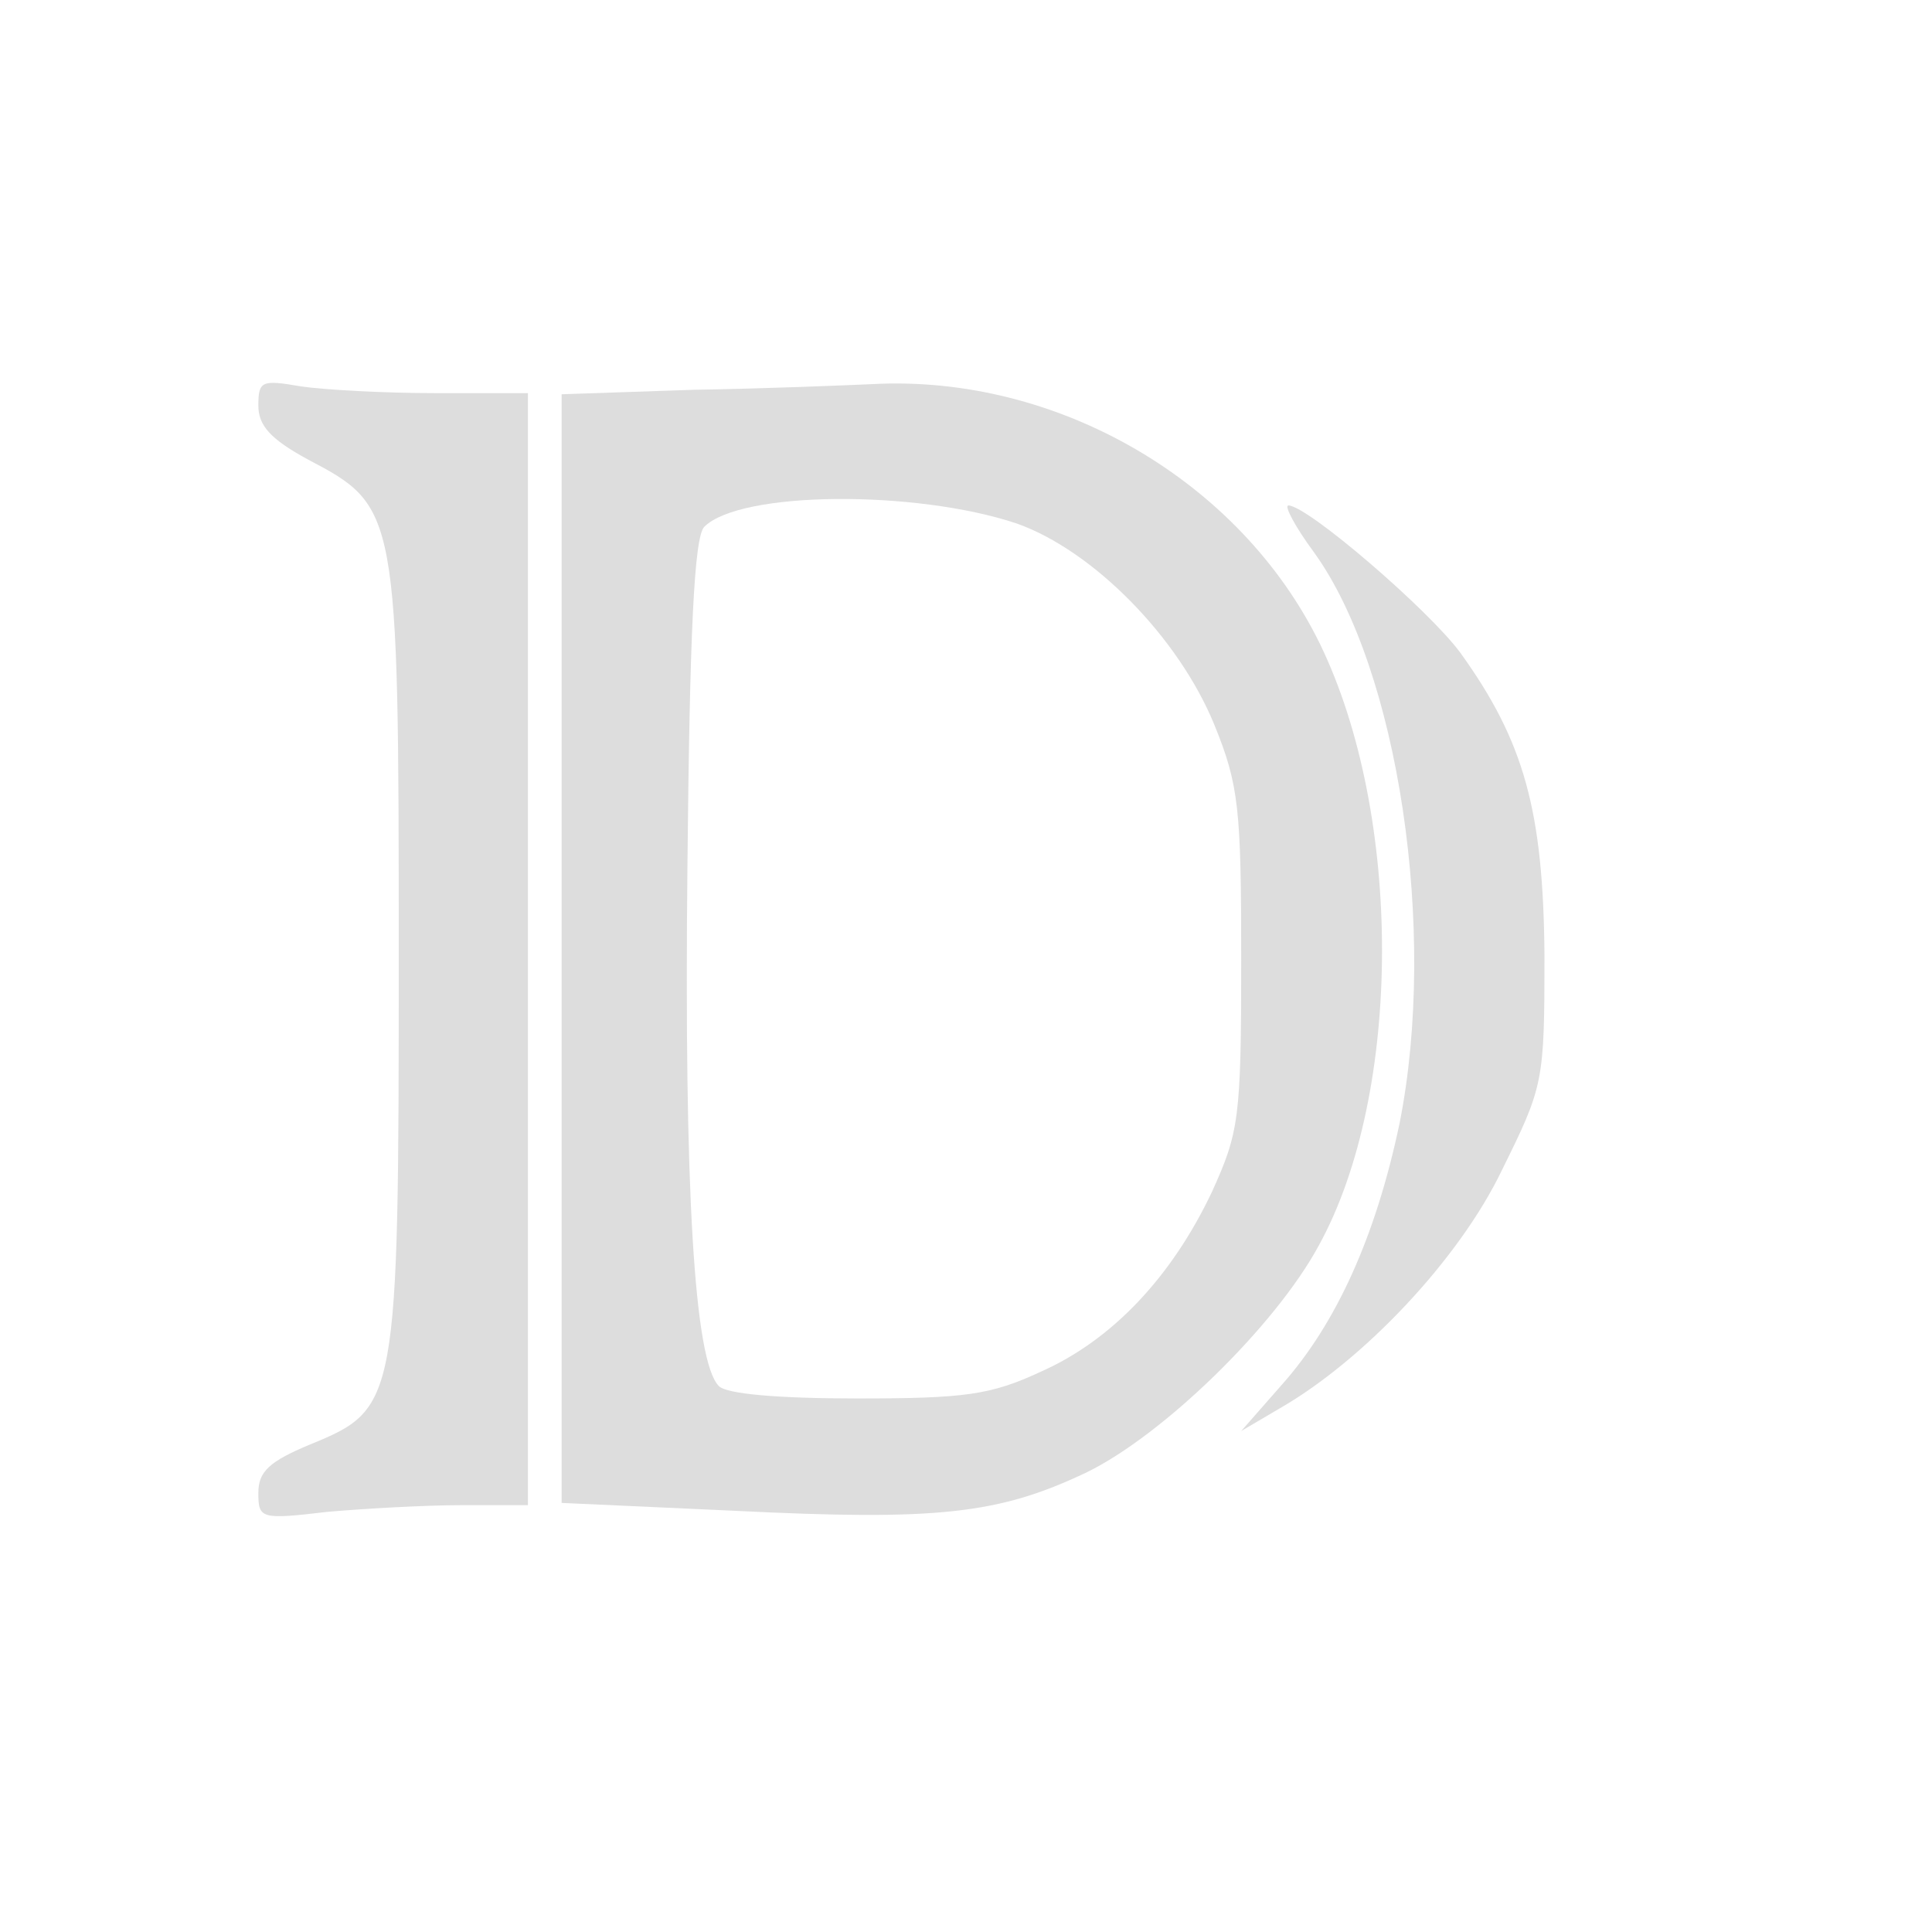
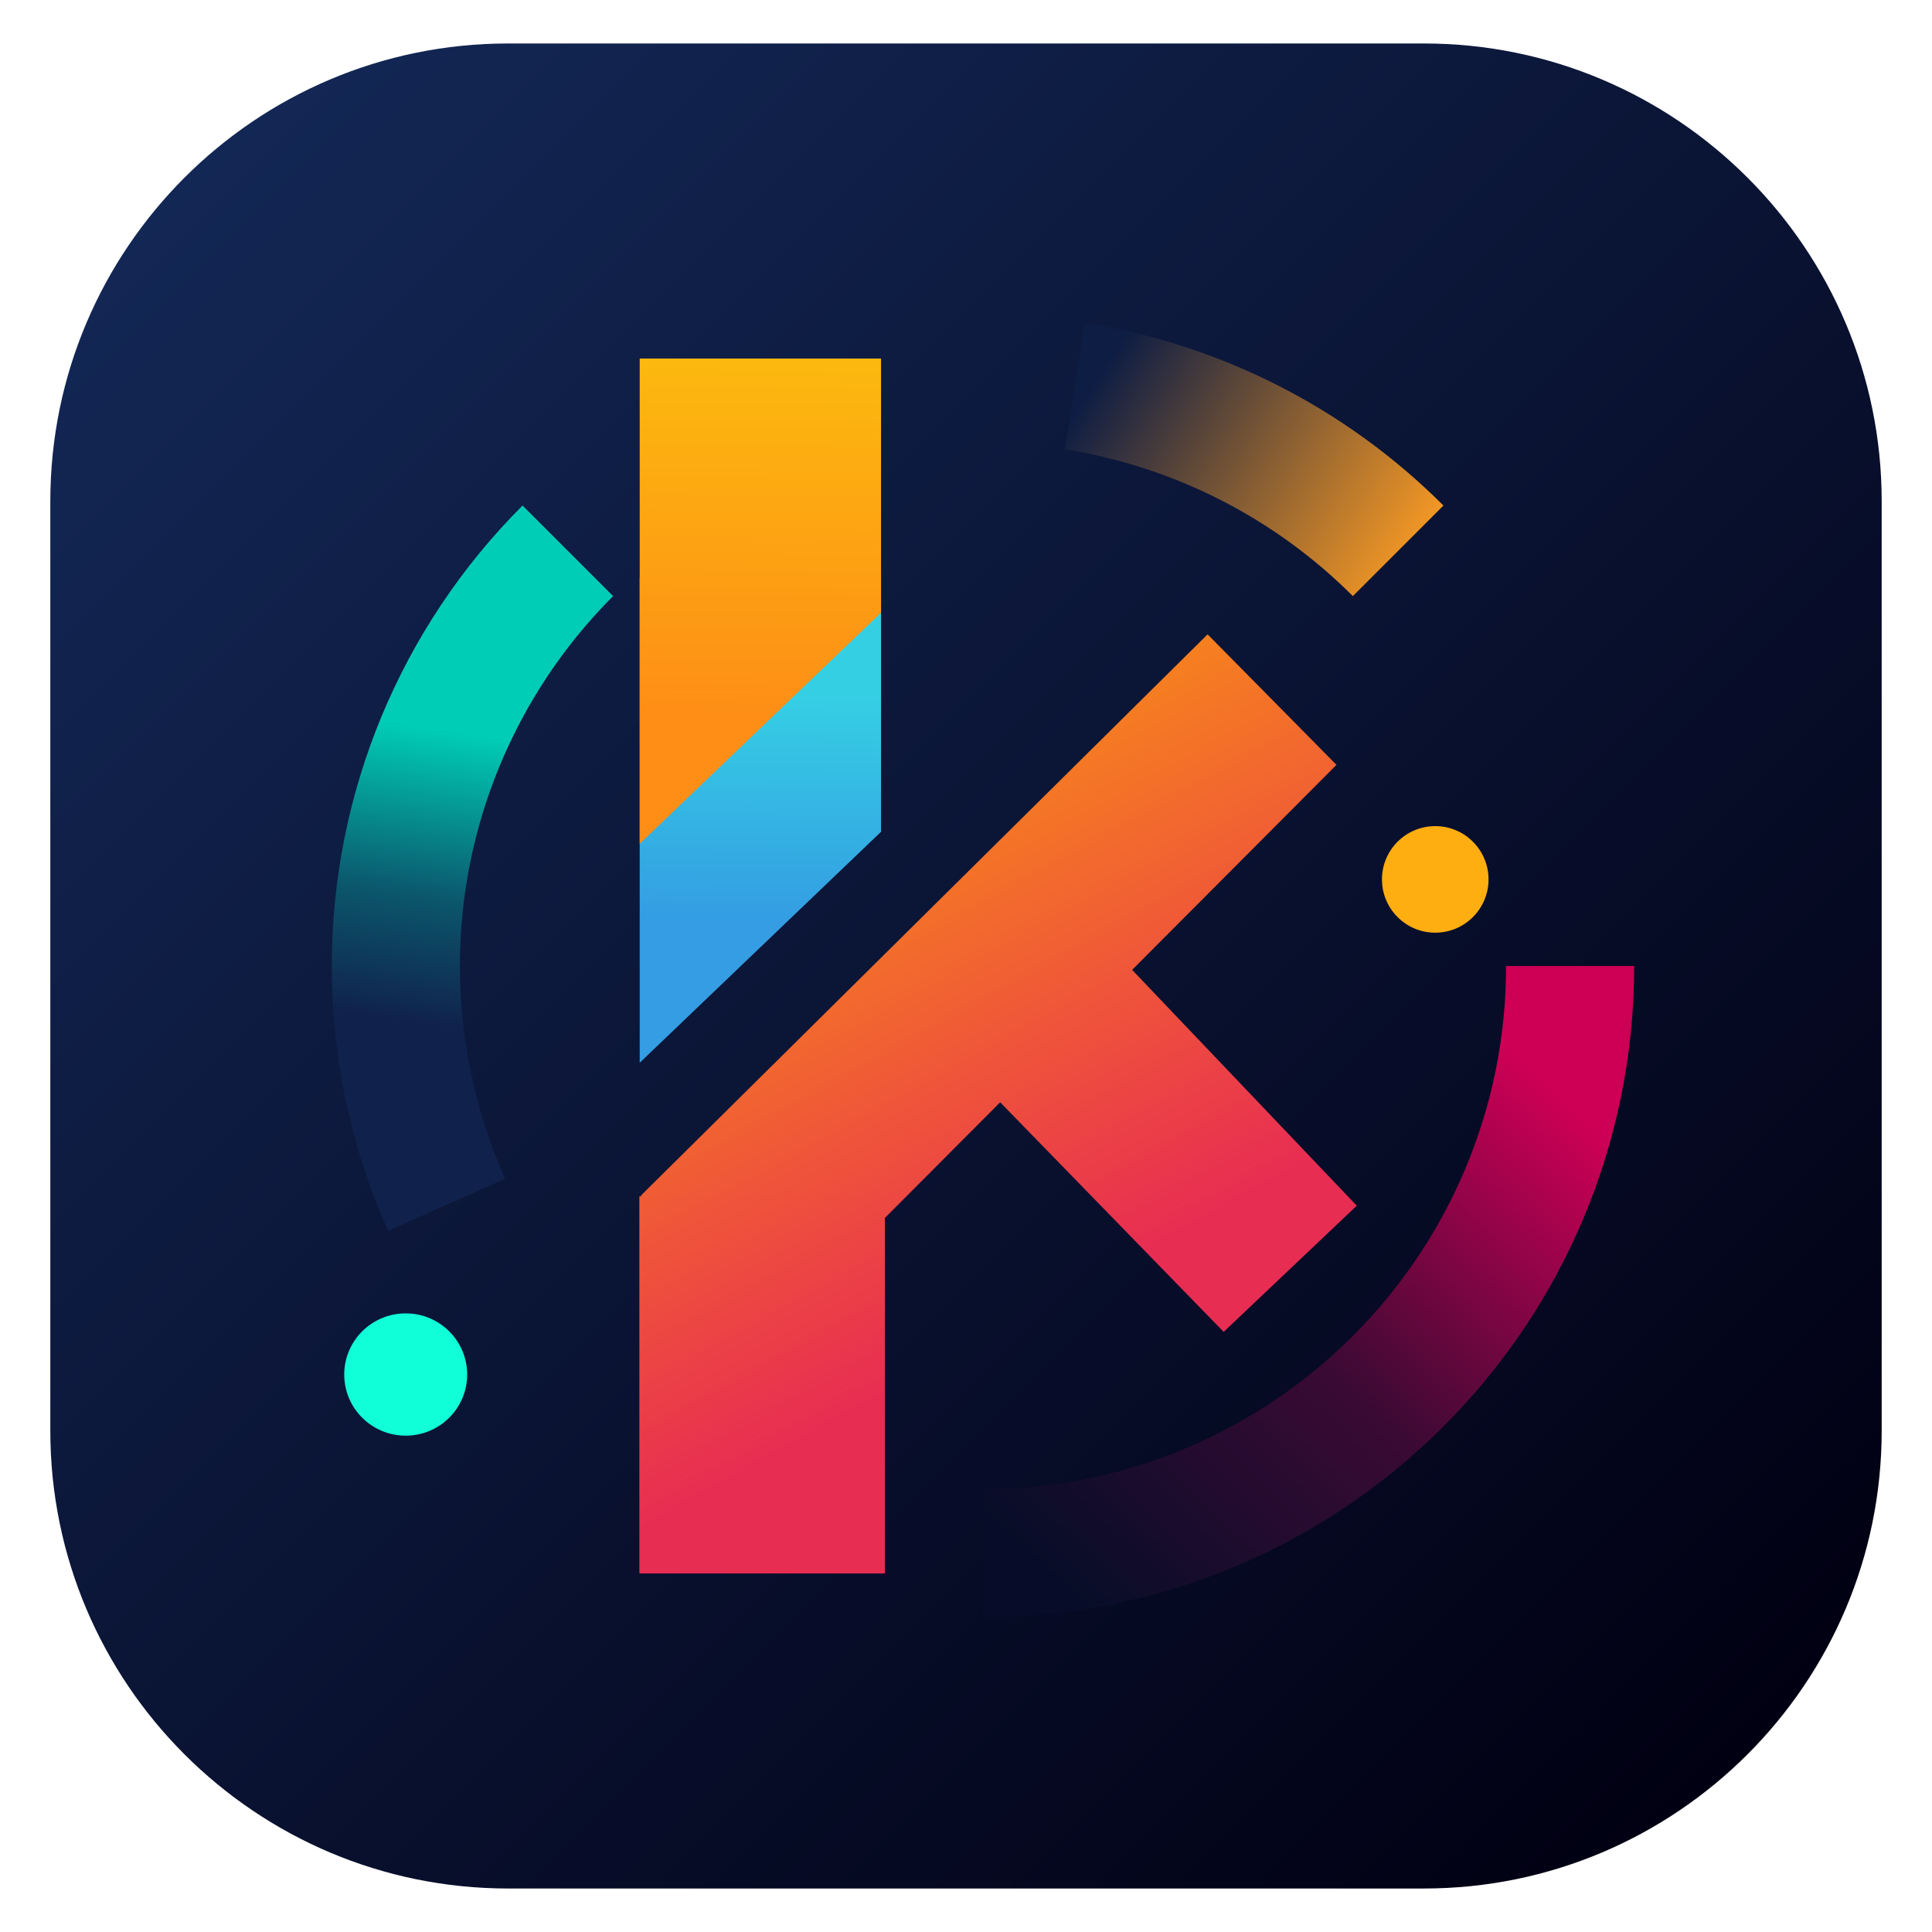
- <svg xmlns="http://www.w3.org/2000/svg" version="1.0" width="38pt" height="38pt" viewBox="0 0 172 172" preserveAspectRatio="xMidYMid meet">
-   <g transform="translate(0,172) scale(0.1,-0.1)" fill="#dddddd" stroke="none">
-     <path d="M230 1359 c0 -18 11 -30 44 -48 80 -42 81 -45 81 -441 0 -400 -1 -404 -79 -436 -36 -15 -46 -24 -46 -43 0 -23 2 -24 61 -17 34 3 88 6 120 6 l59 0 0 495 0 495 -82 0 c-46 0 -100 3 -120 6 -35 6 -38 5 -38 -17z" />
-     <path d="M618 1373 l-118 -4 0 -493 0 -494 154 -7 c181 -9 235 -3 313 34 68 33 168 130 207 202 75 136 75 384 1 536 -71 145 -234 240 -399 231 -23 -1 -94 -4 -158 -5z m287 -119 c68 -24 144 -101 176 -179 22 -54 24 -75 24 -210 0 -141 -2 -153 -26 -206 -36 -76 -89 -132 -152 -160 -45 -21 -68 -24 -164 -24 -71 0 -116 4 -123 11 -22 22 -31 175 -28 463 2 208 6 293 15 302 32 32 188 33 278 3z" />
-     <path d="M1170 1228 c75 -104 110 -337 76 -508 -21 -100 -56 -178 -105 -233 l-36 -41 34 20 c75 43 160 133 198 212 37 75 38 78 38 191 -1 129 -18 191 -75 270 -28 38 -136 131 -153 131 -4 0 6 -19 23 -42z" />
+ <svg xmlns="http://www.w3.org/2000/svg" width="100%" height="100%" viewBox="0 0 1024 1024" version="1.1" xml:space="preserve" style="fill-rule:evenodd;clip-rule:evenodd;stroke-linejoin:round;stroke-miterlimit:2;">
+   <g id="SVG">
+     <g transform="matrix(3.90863,0,0,4.27072,292.464,-1162.36)">
+       <path d="M180.336,334.386C180.336,303.026 152.517,277.565 118.252,277.565L-5.918,277.565C-40.183,277.565 -68.002,303.026 -68.002,334.386L-68.002,449.723C-68.002,481.084 -40.183,506.544 -5.918,506.544L118.252,506.544C152.517,506.544 180.336,481.084 180.336,449.723L180.336,334.386Z" style="fill:url(#_Linear1);" />
+     </g>
+     <g id="Logo" transform="matrix(1,0,0,1,17,0)">
+       <g id="Doughnut" transform="matrix(1,0,0,1,-8,0)">
+         <g transform="matrix(1,0,0,1,35.72,-98.1315)">
+           <path d="M720.33,366.082C668.792,314.543 602.26,280.644 530.272,269.242L519.653,336.288C577.483,345.447 630.929,372.679 672.33,414.081L720.33,366.082Z" style="fill:url(#_Linear2);" />
+         </g>
+         <g transform="matrix(1,0,0,1,35.72,-98.1315)">
+           <path d="M232.23,366.082C167.504,430.808 131.141,518.595 131.141,610.132C131.141,658.499 141.307,706.326 160.98,750.512L222.993,722.902C207.189,687.407 199.023,648.986 199.023,610.132C199.023,536.598 228.234,466.077 280.229,414.081L232.23,366.082Z" style="fill:url(#_Linear3);" />
+         </g>
+         <g transform="matrix(1,0,0,1,35.72,-98.1315)">
+           <path d="M476.28,955.27C666.895,955.27 821.419,800.746 821.419,610.132L753.537,610.132C753.537,763.257 629.405,887.389 476.28,887.389L476.28,955.27Z" style="fill:url(#_Linear4);" />
+         </g>
+       </g>
+       <g id="Letter-K" transform="matrix(1,0,0,1,32.1182,-0.821138)">
+         <g transform="matrix(0.515059,0,0,0.588402,324.963,143.633)">
+           <path d="M180.336,277.565L-68.002,277.565L-68.002,714.611L180.336,506.544L180.336,277.565Z" style="fill:url(#_Linear5);" />
+         </g>
+         <g transform="matrix(0.515059,0,0,0.588402,324.963,27.5421)">
+           <path d="M180.336,277.565L-68.002,277.565L-68.002,714.611L180.336,506.544L180.336,277.565Z" style="fill:url(#_Linear6);" />
+         </g>
+         <g>
+           <g transform="matrix(0.275029,0.278565,-0.418712,0.413397,725.86,241.233)">
+             <path d="M180.336,277.565L-68.002,277.565L-66.39,996.293L187.941,905.207L180.336,277.565Z" style="fill:url(#_Linear7);" />
+           </g>
+           <g transform="matrix(-0.284109,0.269299,-0.245651,-0.25916,718.866,730.114)">
+             <path d="M180.336,277.565L-68.002,277.565L-66.39,996.293L187.941,905.207L180.336,277.565Z" style="fill:url(#_Linear8);" />
+           </g>
+           <g transform="matrix(1,0,0,1,0,2)">
+             <rect x="289.761" y="632.864" width="130.129" height="199.916" style="fill:url(#_Linear9);" />
+           </g>
+         </g>
+       </g>
+       <g id="Circles" transform="matrix(1,0,0,1,1,0)">
+         <g transform="matrix(0.505902,0,0,0.505902,429.374,368.368)">
+           <circle cx="619.36" cy="193.188" r="55.82" style="fill:rgb(255,174,17);" />
+         </g>
+         <g transform="matrix(0.583648,0,0,0.580569,-164.458,616.366)">
+           <circle cx="619.36" cy="193.188" r="55.82" style="fill:rgb(17,255,216);" />
+         </g>
+       </g>
+     </g>
  </g>
+   <defs>
+     <linearGradient id="_Linear1" x1="0" y1="0" x2="1" y2="0" gradientUnits="userSpaceOnUse" gradientTransform="matrix(209.604,197.195,-217.07,193.264,-47.329,291.929)">
+       <stop offset="0" style="stop-color:rgb(19,39,85);stop-opacity:1" />
+       <stop offset="1" style="stop-color:rgb(1,0,18);stop-opacity:1" />
+     </linearGradient>
+     <linearGradient id="_Linear2" x1="0" y1="0" x2="1" y2="0" gradientUnits="userSpaceOnUse" gradientTransform="matrix(169.607,109.331,-78.91,122.414,530.943,307.411)">
+       <stop offset="0" style="stop-color:rgb(14,29,67);stop-opacity:1" />
+       <stop offset="1" style="stop-color:rgb(255,158,35);stop-opacity:1" />
+     </linearGradient>
+     <linearGradient id="_Linear3" x1="0" y1="0" x2="1" y2="0" gradientUnits="userSpaceOnUse" gradientTransform="matrix(21.8474,-153.04,394.62,56.3345,164.016,637.95)">
+       <stop offset="0" style="stop-color:rgb(16,34,75);stop-opacity:1" />
+       <stop offset="0.43" style="stop-color:rgb(11,87,108);stop-opacity:1" />
+       <stop offset="1" style="stop-color:rgb(0,205,182);stop-opacity:1" />
+     </linearGradient>
+     <linearGradient id="_Linear4" x1="0" y1="0" x2="1" y2="0" gradientUnits="userSpaceOnUse" gradientTransform="matrix(255.136,-267.147,267.147,255.136,502.321,924.065)">
+       <stop offset="0" style="stop-color:rgb(7,13,40);stop-opacity:1" />
+       <stop offset="0.49" style="stop-color:rgb(58,10,52);stop-opacity:1" />
+       <stop offset="1" style="stop-color:rgb(205,0,85);stop-opacity:1" />
+     </linearGradient>
+     <linearGradient id="_Linear5" x1="0" y1="0" x2="1" y2="0" gradientUnits="userSpaceOnUse" gradientTransform="matrix(1.81013,-203.637,467.708,3.18561,75.9588,586.362)">
+       <stop offset="0" style="stop-color:rgb(52,157,227);stop-opacity:1" />
+       <stop offset="1" style="stop-color:rgb(53,207,228);stop-opacity:1" />
+     </linearGradient>
+     <linearGradient id="_Linear6" x1="0" y1="0" x2="1" y2="0" gradientUnits="userSpaceOnUse" gradientTransform="matrix(5.02578,-314.026,721.247,8.84478,61.0485,599.042)">
+       <stop offset="0" style="stop-color:rgb(254,142,22);stop-opacity:1" />
+       <stop offset="1" style="stop-color:rgb(252,184,15);stop-opacity:1" />
+     </linearGradient>
+     <linearGradient id="_Linear7" x1="0" y1="0" x2="1" y2="0" gradientUnits="userSpaceOnUse" gradientTransform="matrix(692.437,130.63,-289.248,678.628,-245.559,621.844)">
+       <stop offset="0" style="stop-color:rgb(247,132,29);stop-opacity:1" />
+       <stop offset="1" style="stop-color:rgb(232,45,82);stop-opacity:1" />
+     </linearGradient>
+     <linearGradient id="_Linear8" x1="0" y1="0" x2="1" y2="0" gradientUnits="userSpaceOnUse" gradientTransform="matrix(182.207,-763.321,1025.73,294.253,67.3902,1228.45)">
+       <stop offset="0" style="stop-color:rgb(247,132,29);stop-opacity:1" />
+       <stop offset="1" style="stop-color:rgb(232,45,82);stop-opacity:1" />
+     </linearGradient>
+     <linearGradient id="_Linear9" x1="0" y1="0" x2="1" y2="0" gradientUnits="userSpaceOnUse" gradientTransform="matrix(135.744,246.891,-363.701,199.969,397.951,427.898)">
+       <stop offset="0" style="stop-color:rgb(247,132,29);stop-opacity:1" />
+       <stop offset="1" style="stop-color:rgb(232,45,82);stop-opacity:1" />
+     </linearGradient>
+   </defs>
</svg>
